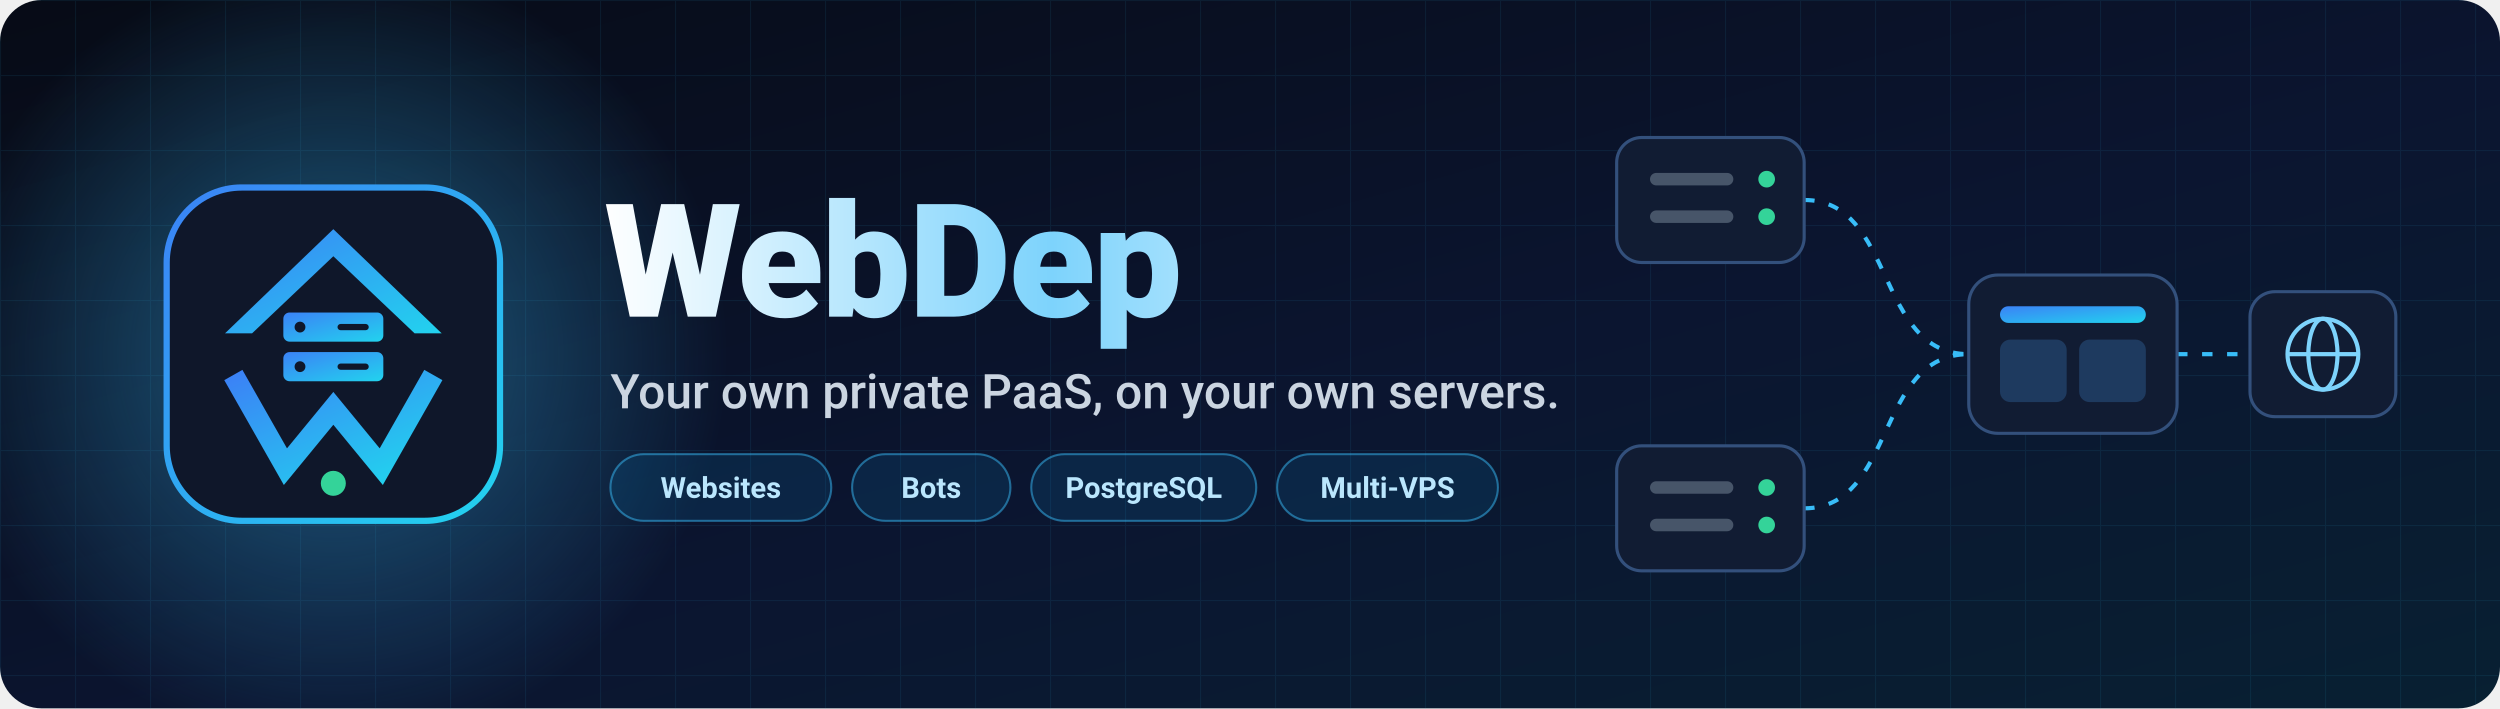
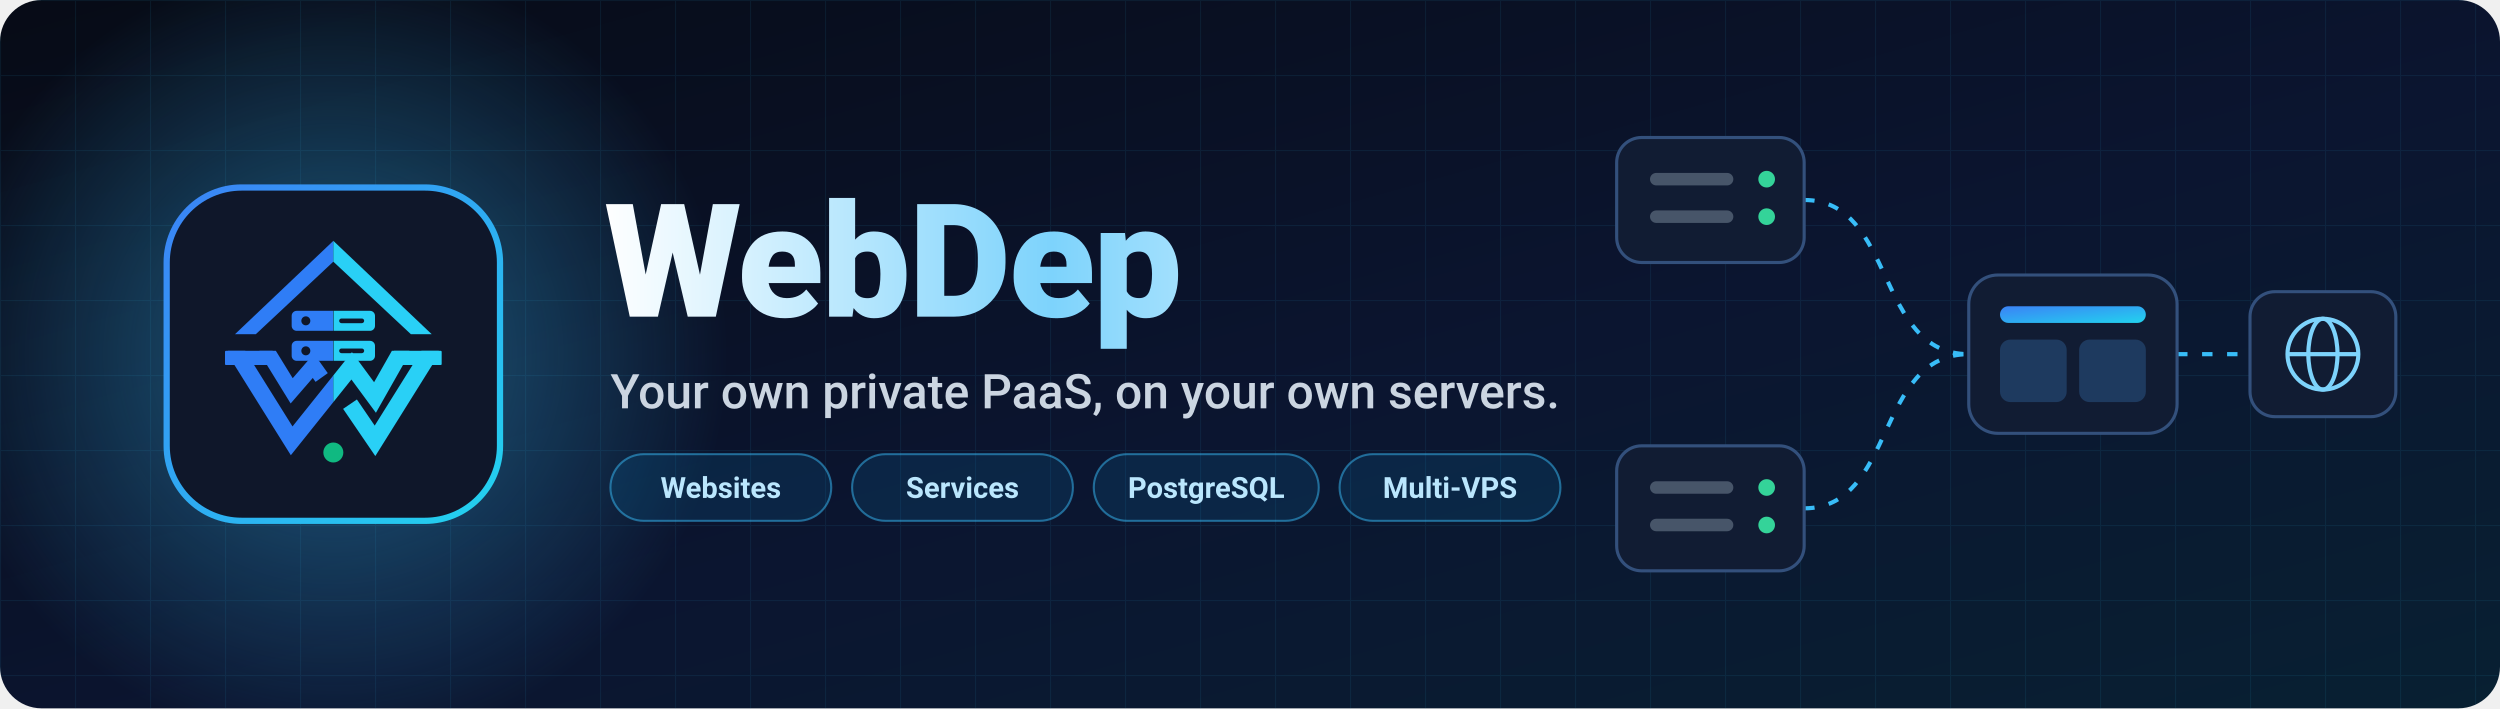
<svg xmlns="http://www.w3.org/2000/svg" viewBox="0 0 1200 340" width="1200" height="340" role="img" aria-labelledby="t">
  <defs>
    <linearGradient id="bg" x1="0" y1="0" x2="1" y2="1">
      <stop offset="0" stop-color="#070b16" />
      <stop offset=".55" stop-color="#0b1530" />
      <stop offset="1" stop-color="#082032" />
    </linearGradient>
    <linearGradient id="blue" x1="0" y1="0" x2="1" y2="1">
      <stop offset="0" stop-color="#3b82f6" />
      <stop offset="1" stop-color="#22d3ee" />
    </linearGradient>
    <linearGradient id="word" gradientUnits="userSpaceOnUse" x1="290" y1="0" x2="720" y2="0" spreadMethod="reflect">
      <stop offset="0" stop-color="#ffffff" />
      <stop offset=".5" stop-color="#7dd3fc" />
      <stop offset="1" stop-color="#ffffff" />
      <animateTransform attributeName="gradientTransform" type="translate" from="0 0" to="860 0" dur="7s" repeatCount="indefinite" />
    </linearGradient>
    <radialGradient id="glow">
      <stop offset="0" stop-color="#38bdf8" stop-opacity=".45" />
      <stop offset="1" stop-color="#38bdf8" stop-opacity="0" />
    </radialGradient>
    <pattern id="grid" width="36" height="36" patternUnits="userSpaceOnUse">
      <path d="M36 0H0V36" fill="none" stroke="#38bdf8" stroke-width="1" opacity=".08" />
    </pattern>
    <clipPath id="card">
      <rect width="1200" height="340" rx="20" />
    </clipPath>
    <path id="l1" d="M866 96C910 96 900 170 945 170" />
    <path id="l2" d="M866 244C910 244 900 170 945 170" />
    <path id="l3" d="M1045 170H1080" />
  </defs>
  <style>
    text { font-family: -apple-system, BlinkMacSystemFont, "Segoe UI", Roboto, Helvetica, Arial, sans-serif; }
    .grid { animation: drift 9s linear infinite; }
    .glow { animation: breathe 5s ease-in-out infinite; transform-origin: 160px 170px; }
    .float { animation: float 5s ease-in-out infinite; }
    .late { animation-delay: -2.5s; }
    .mid { animation-delay: -1.2s; }
    .led { fill: #34d399; animation: blink 1.8s ease-in-out infinite; }
    .led.b { animation-delay: -.6s; }
    .led.c { animation-delay: -1.2s; }
    .wire { fill: none; stroke: #38bdf8; stroke-width: 2; stroke-dasharray: 5 7; animation: flow 1.2s linear infinite; }
    .rise { animation: rise .9s cubic-bezier(.2,.8,.2,1) both; }
    .r2 { animation-delay: .15s; }
    .r3 { animation-delay: .3s; }
    @keyframes drift { to { transform: translate(36px, 36px); } }
    @keyframes breathe { 50% { transform: scale(1.18); opacity: .65; } }
    @keyframes float { 50% { transform: translateY(-7px); } }
    @keyframes blink { 50% { opacity: .25; } }
    @keyframes flow { to { stroke-dashoffset: -24; } }
    @keyframes rise { from { opacity: 0; transform: translateY(14px); } }
    @media (prefers-reduced-motion: reduce) { * { animation: none !important; } .packet { display: none; } }
  </style>
  <g clip-path="url(#card)">
    <rect width="1200" height="340" fill="url(#bg)" />
    <rect class="grid" x="-36" y="-36" width="1272" height="412" fill="url(#grid)" />
    <circle class="glow" cx="160" cy="170" r="190" fill="url(#glow)" />
    <g class="float">
      <rect x="80" y="90" width="160" height="160" rx="36" fill="#0f172a" stroke="url(#blue)" stroke-width="3" />
-       <g fill="url(#blue)">
-         <path d="M160 110L108 160H121L160 123L199 160H212Z" />
-         <rect x="136" y="150" width="48" height="14" rx="3" />
-         <rect x="136" y="169" width="48" height="14" rx="3" />
+       <g transform="translate(102.4 112.4) scale(0.8)">
+         <defs>
+           <linearGradient id="wd-blue" x1="10" y1="6" x2="72" y2="136" gradientUnits="userSpaceOnUse">
+             <stop offset="0" stop-color="#3b82f6" />
+             <stop offset="1" stop-color="#2563eb" />
+           </linearGradient>
+           <linearGradient id="wd-cyan" x1="72" y1="6" x2="134" y2="136" gradientUnits="userSpaceOnUse">
+             <stop offset="0" stop-color="#38bdf8" />
+             <stop offset="1" stop-color="#22d3ee" />
+           </linearGradient>
+           <clipPath id="wd-left">
+             <rect x="0" y="0" width="72" height="144" />
+           </clipPath>
+           <clipPath id="wd-right">
+             <rect x="72" y="0" width="72" height="144" />
+           </clipPath>
+           <clipPath id="wd-w-bounds">
+             <rect x="0" y="70" width="144" height="74" />
+           </clipPath>
+           <mask id="wd-server-mask">
+             <rect x="0" y="0" width="144" height="144" fill="#fff" />
+             <circle cx="55.5" cy="52" r="2.7" fill="#000" />
+             <rect x="75.5" y="50.6" width="15" height="2.8" rx="1.4" fill="#000" />
+             <circle cx="55.5" cy="70" r="2.7" fill="#000" />
+             <rect x="75.5" y="68.6" width="15" height="2.8" rx="1.4" fill="#000" />
+           </mask>
+           <g id="wd-mark">
+             <polygon points="72,4 13,60 25.5,60 72,16.5 118.5,60 131,60" fill="currentColor" />
+             <g mask="url(#wd-server-mask)" fill="currentColor">
+               <rect x="47" y="46" width="50" height="12" rx="3" />
+               <rect x="47" y="64" width="50" height="12" rx="3" />
+             </g>
+             <g clip-path="url(#wd-w-bounds)" fill="none" stroke="currentColor" stroke-linejoin="miter" stroke-miterlimit="6" stroke-linecap="butt">
+               <rect x="7" y="70" width="29" height="8.5" rx="0.5" fill="currentColor" stroke="none" />
+               <rect x="108" y="70" width="29" height="8.5" rx="0.5" fill="currentColor" stroke="none" />
+               <polyline points="12,68 47,124 83,79 97,98 114,68" stroke-width="10" />
+               <polyline points="31,68 47,94 60,79 65,86" stroke-width="9" />
+               <polyline points="132,68 97,124 82,102" stroke-width="10" />
+             </g>
+           </g>
+         </defs>
+         <use href="#wd-mark" clip-path="url(#wd-left)" style="color:#2f7df6" />
+         <use href="#wd-mark" clip-path="url(#wd-right)" style="color:#29d0f6" />
+         <circle class="led" cx="72" cy="131" r="6" style="fill:#10b981" />
      </g>
-       <g fill="#0f172a">
-         <circle cx="144" cy="157" r="2.6" />
-         <rect x="162" y="155.5" width="15" height="3" rx="1.5" />
-         <circle cx="144" cy="176" r="2.6" />
-         <rect x="162" y="174.5" width="15" height="3" rx="1.5" />
-       </g>
-       <path d="M112 180L137 224L160 196L183 224L208 180" fill="none" stroke="url(#blue)" stroke-width="10" stroke-linejoin="miter" />
-       <circle class="led" cx="160" cy="232" r="6" />
    </g>
    <g>
      <text class="rise" x="290" y="152" font-size="76" font-weight="800" letter-spacing="-1" fill="url(#word)">WebDep</text>
      <text class="rise r2" x="293" y="196" font-size="23" font-weight="500" fill="#cbd5e1">Your own private PaaS, on your own servers.</text>
      <g class="rise r3" font-size="14" font-weight="600" fill="#bae6fd">
        <rect x="293" y="218" width="106" height="32" rx="16" fill="#0ea5e9" fill-opacity=".12" stroke="#38bdf8" stroke-opacity=".5" />
        <text x="346" y="239" text-anchor="middle">Websites</text>
-         <rect x="409" y="218" width="76" height="32" rx="16" fill="#0ea5e9" fill-opacity=".12" stroke="#38bdf8" stroke-opacity=".5" />
-         <text x="447" y="239" text-anchor="middle">Bots</text>
-         <rect x="495" y="218" width="108" height="32" rx="16" fill="#0ea5e9" fill-opacity=".12" stroke="#38bdf8" stroke-opacity=".5" />
-         <text x="549" y="239" text-anchor="middle">PostgreSQL</text>
-         <rect x="613" y="218" width="106" height="32" rx="16" fill="#0ea5e9" fill-opacity=".12" stroke="#38bdf8" stroke-opacity=".5" />
-         <text x="666" y="239" text-anchor="middle">Multi-VPS</text>
+         <rect x="409" y="218" width="106" height="32" rx="16" fill="#0ea5e9" fill-opacity=".12" stroke="#38bdf8" stroke-opacity=".5" />
+         <text x="462" y="239" text-anchor="middle">Services</text>
+         <rect x="525" y="218" width="108" height="32" rx="16" fill="#0ea5e9" fill-opacity=".12" stroke="#38bdf8" stroke-opacity=".5" />
+         <text x="579" y="239" text-anchor="middle">PostgreSQL</text>
+         <rect x="643" y="218" width="106" height="32" rx="16" fill="#0ea5e9" fill-opacity=".12" stroke="#38bdf8" stroke-opacity=".5" />
+         <text x="696" y="239" text-anchor="middle">Multi-VPS</text>
      </g>
    </g>
    <use href="#l1" class="wire" />
    <use href="#l2" class="wire" />
    <use href="#l3" class="wire" />
    <g class="packet" fill="#7dd3fc">
      <circle r="4">
        <animateMotion dur="2.2s" repeatCount="indefinite">
          <mpath href="#l1" />
        </animateMotion>
      </circle>
      <circle r="4">
        <animateMotion dur="2.2s" begin="1.1s" repeatCount="indefinite">
          <mpath href="#l2" />
        </animateMotion>
      </circle>
      <circle r="4">
        <animateMotion dur="1.4s" repeatCount="indefinite">
          <mpath href="#l3" />
        </animateMotion>
      </circle>
    </g>
    <g fill="#111c33" stroke="#33507c" stroke-width="1.5">
      <g class="float mid">
        <rect x="776" y="66" width="90" height="60" rx="12" />
      </g>
      <g class="float late">
        <rect x="776" y="214" width="90" height="60" rx="12" />
      </g>
      <rect x="945" y="132" width="100" height="76" rx="14" />
      <g class="float">
        <rect x="1080" y="140" width="70" height="60" rx="12" />
      </g>
    </g>
    <g class="float mid">
      <rect x="792" y="83" width="40" height="6" rx="3" fill="#475569" />
      <rect x="792" y="101" width="40" height="6" rx="3" fill="#475569" />
      <circle class="led" cx="848" cy="86" r="4" />
      <circle class="led b" cx="848" cy="104" r="4" />
    </g>
    <g class="float late">
      <rect x="792" y="231" width="40" height="6" rx="3" fill="#475569" />
      <rect x="792" y="249" width="40" height="6" rx="3" fill="#475569" />
      <circle class="led c" cx="848" cy="234" r="4" />
      <circle class="led" cx="848" cy="252" r="4" />
    </g>
    <rect x="960" y="147" width="70" height="8" rx="4" fill="url(#blue)" />
    <rect x="960" y="163" width="32" height="30" rx="5" fill="#1e3a5f" />
    <rect x="998" y="163" width="32" height="30" rx="5" fill="#1e3a5f" />
    <g class="float" fill="none" stroke="#7dd3fc" stroke-width="2">
      <circle cx="1115" cy="170" r="17" />
      <ellipse cx="1115" cy="170" rx="7" ry="17" />
      <path d="M1098 170H1132" />
    </g>
  </g>
</svg>
